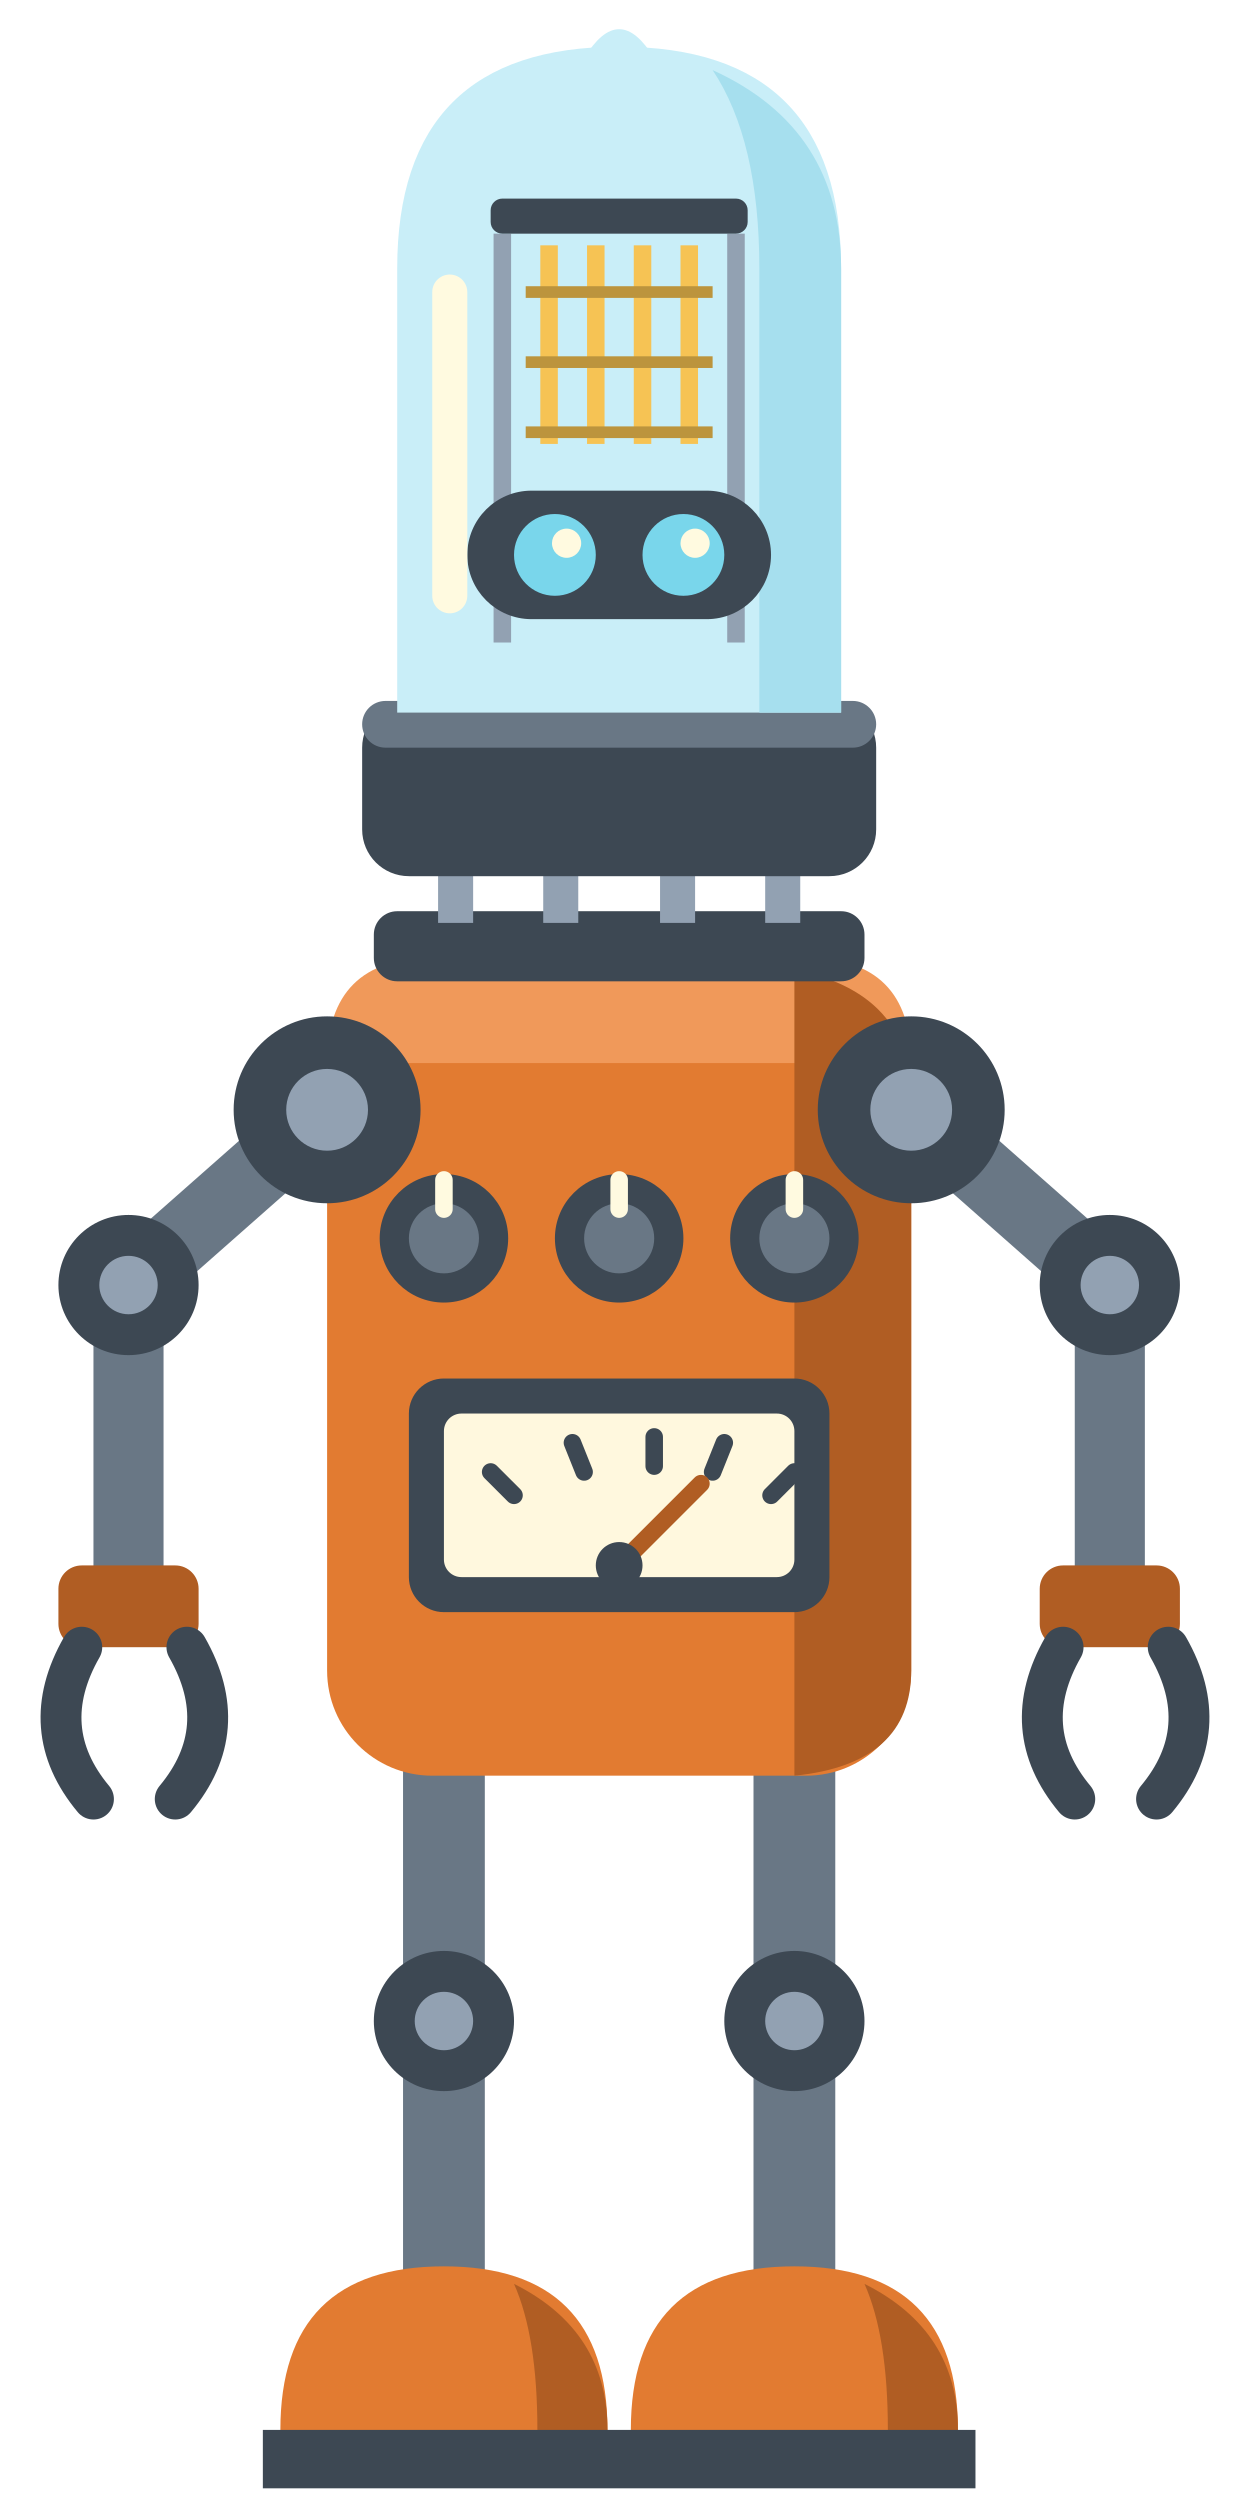
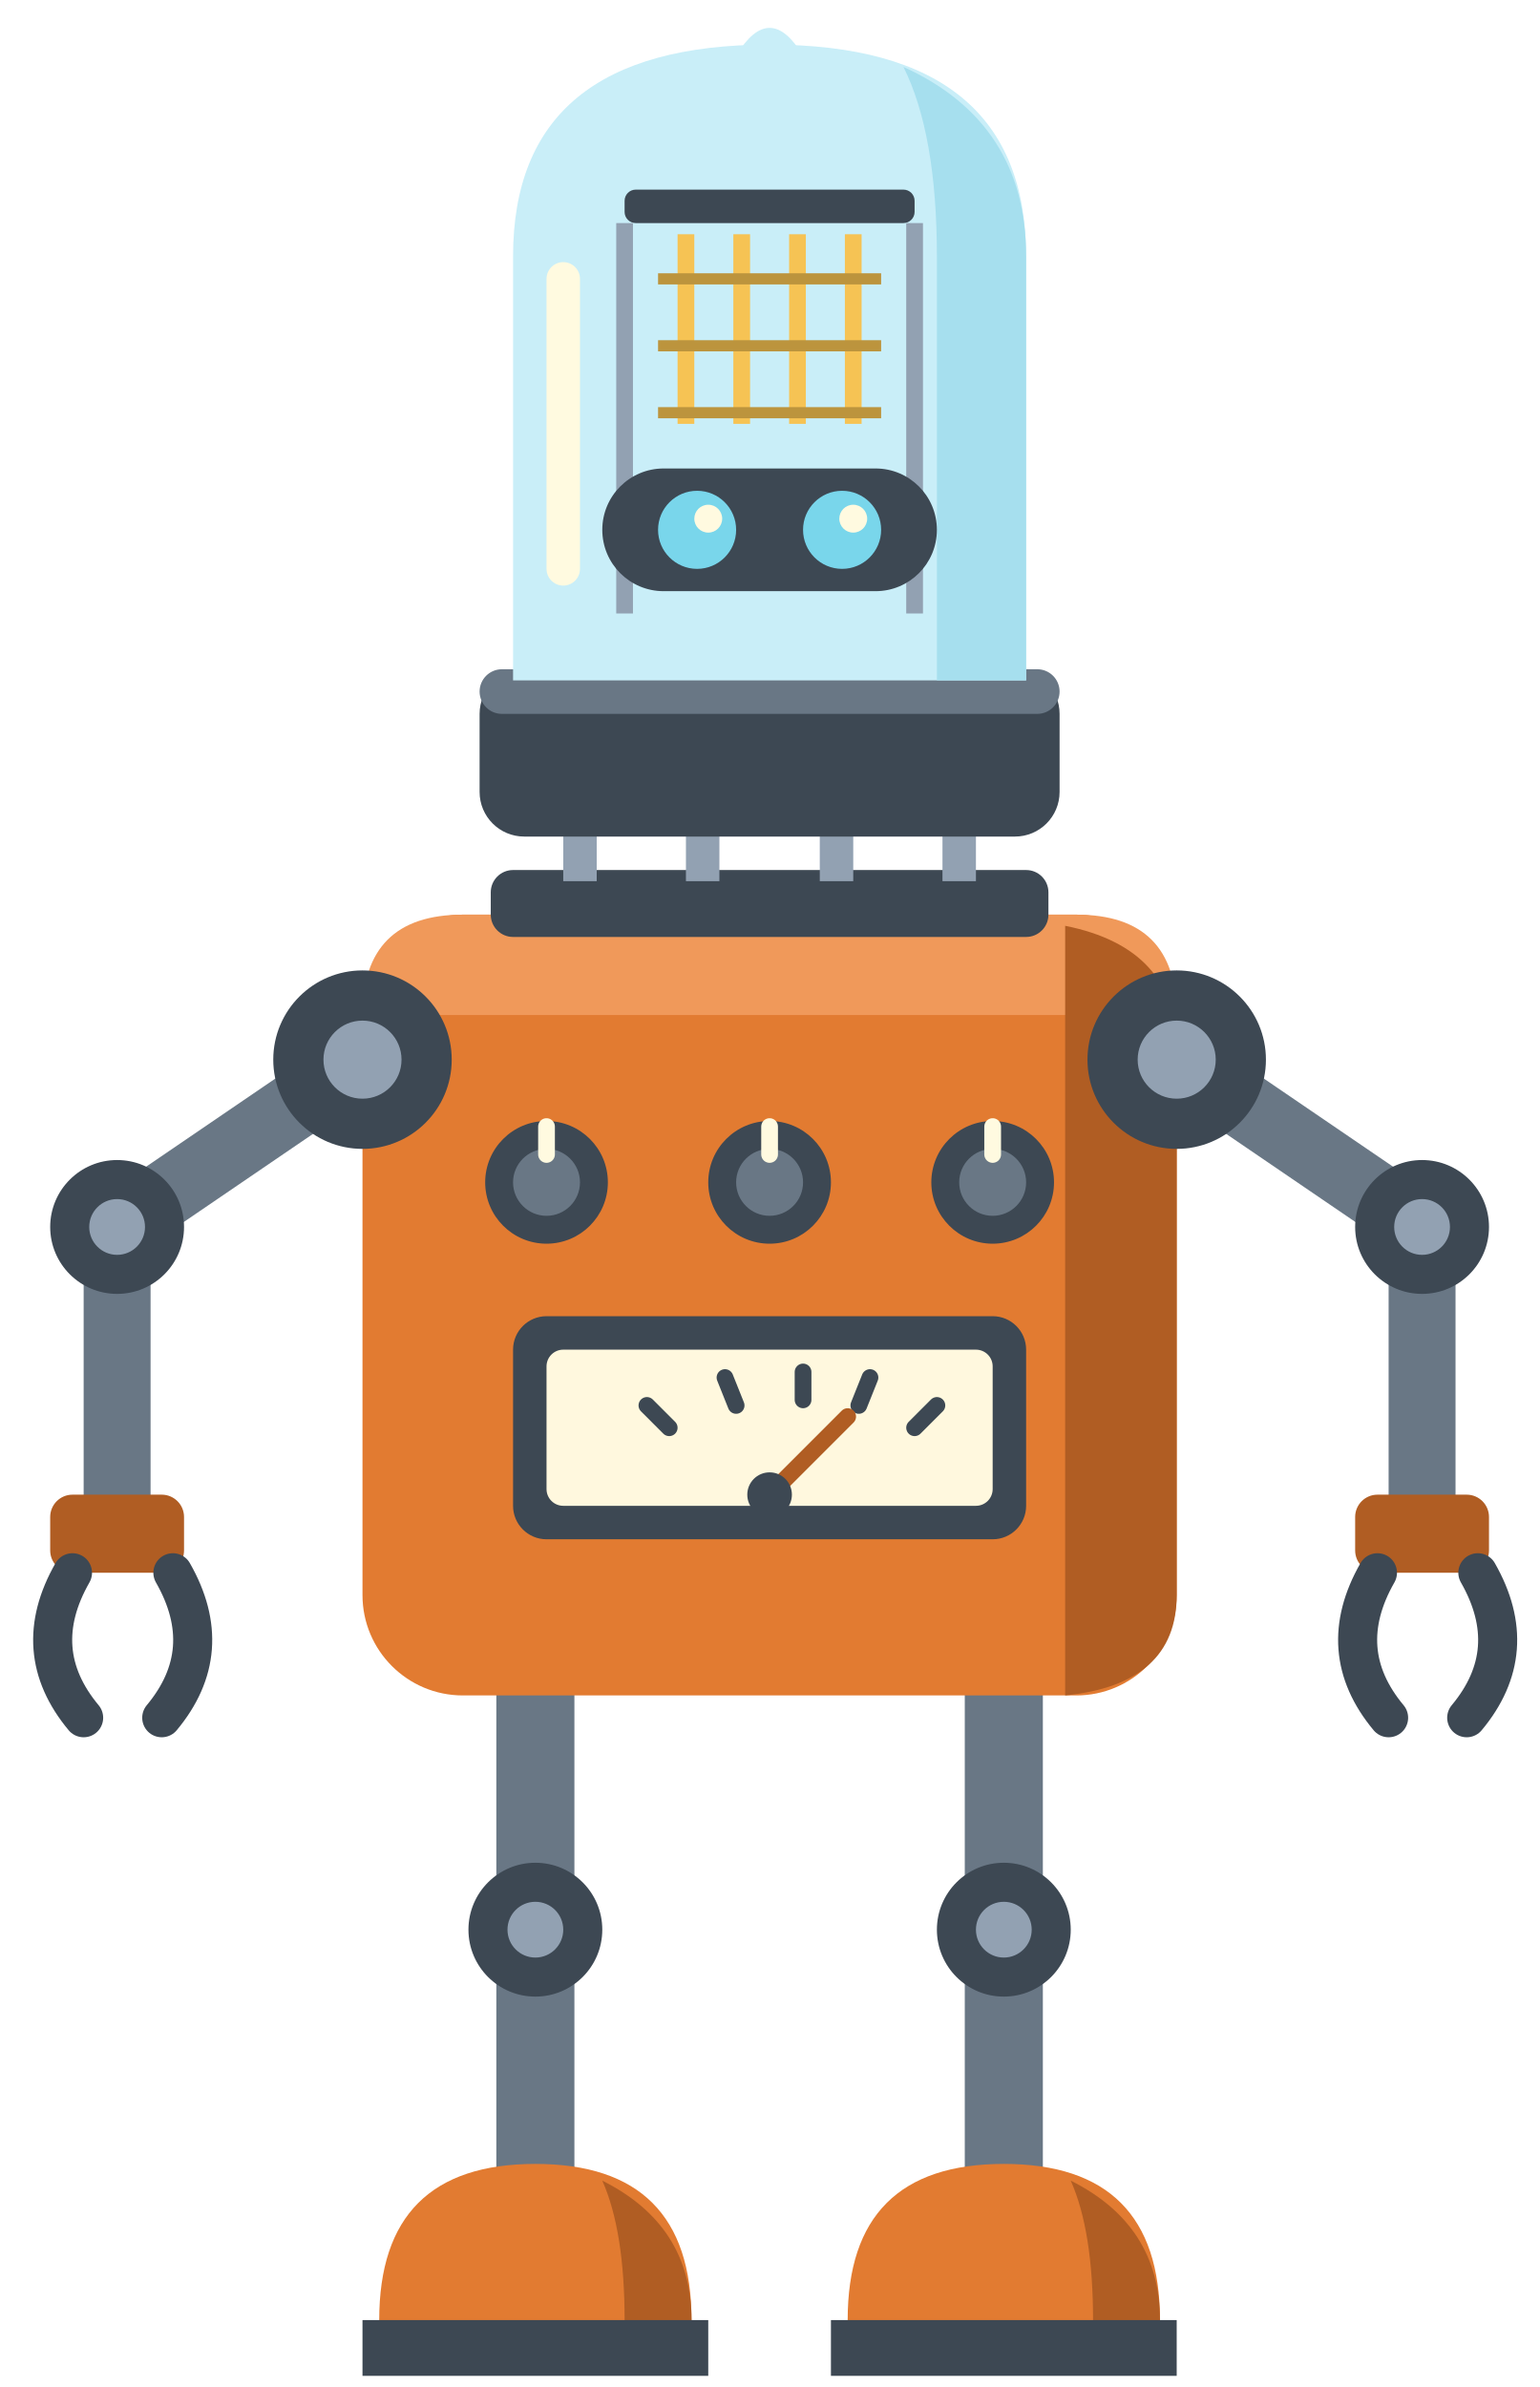
- <svg xmlns="http://www.w3.org/2000/svg" width="212" height="428" viewBox="150 50 212 428" role="img" aria-labelledby="valve-title valve-desc" class="r56" data-idle="blink blink shift shrug tap" data-work="twist twist jolt jolt shift tap">
+ <svg xmlns="http://www.w3.org/2000/svg" width="276" height="428" viewBox="118 50 276 428" role="img" aria-labelledby="valve-title valve-desc" class="r56" data-idle="blink blink shift shrug tap" data-work="twist twist jolt jolt shift tap">
  <style>
.r56[data-act=blink] .eyes{transform-box:fill-box;transform-origin:center;animation:r56-blink .4s ease-in-out}
.r56[data-act=shift] .bot{animation:r56-rock-r 1.9s ease-in-out}
.r56[data-act=shift] .bot2{animation:r56-rock-l 1.9s ease-in-out}
.r56[data-act=shift] .arm-l,.r56[data-act=shift] .arm-r{animation:r56-hang 1.9s ease-in-out}
.r56[data-act=shift] .fore-l,.r56[data-act=shift] .fore-r{animation:r56-hang2 1.9s ease-in-out}
.r56[data-act=shift] .head{animation:r56-lag-l 1.9s ease-in-out}
.r56[data-act=shift] .tube{animation:r56-lag-r 1.9s ease-in-out}
.r56[data-act=shrug] .arm-l{animation:r56-shrug-l 1.5s ease-in-out}
.r56[data-act=shrug] .arm-r{animation:r56-shrug-r 1.5s ease-in-out}
.r56[data-act=shrug] .fore-l{animation:r56-palm-l 1.5s ease-in-out}
.r56[data-act=shrug] .fore-r{animation:r56-palm-r 1.5s ease-in-out}
.r56[data-act=shrug] .pl1,.r56[data-act=shrug] .pr1{animation:r56-open1 1.5s ease-in-out}
.r56[data-act=shrug] .pl2,.r56[data-act=shrug] .pr2{animation:r56-open2 1.5s ease-in-out}
.r56[data-act=shrug] .head{animation:r56-duck 1.5s ease-in-out}
.r56[data-act=tap] .arm-l{animation:r56-raise 2s ease-in-out}
.r56[data-act=tap] .fore-l{animation:r56-tap 2s ease-in-out}
.r56[data-act=tap] .tube{animation:r56-tapped 2s ease-in-out}
.r56[data-act=tap] .eyes{animation:r56-glance 2s ease-in-out}
.r56[data-act=twist] .arm-r{animation:r56-reach 2s ease-in-out}
.r56[data-act=twist] .fore-r{animation:r56-cross 2s ease-in-out}
.r56[data-act=twist] .hand-r{animation:r56-turn 2s ease-in-out}
.r56[data-act=twist] .pr1{animation:r56-grip1 2s ease-in-out}
.r56[data-act=twist] .pr2{animation:r56-grip2 2s ease-in-out}
.r56[data-act=twist] .needle{animation:r56-needle 2s ease-in-out}
.r56[data-act=twist] .head{animation:r56-down 2s ease-in-out}
.r56[data-act=twist] .eyes{animation:r56-look 2s ease-in-out}
.r56[data-act=jolt] .bot{animation:r56-hop 1.8s ease-in-out}
.r56[data-act=jolt] .body{animation:r56-sink 1.8s ease-in-out}
.r56[data-act=jolt] .arm-l{animation:r56-fling-l 1.8s ease-in-out}
.r56[data-act=jolt] .arm-r{animation:r56-fling-r 1.8s ease-in-out}
.r56[data-act=jolt] .fore-l{animation:r56-flop-l 1.8s ease-in-out}
.r56[data-act=jolt] .fore-r{animation:r56-flop-r 1.8s ease-in-out}
.r56[data-act=jolt] .pl1,.r56[data-act=jolt] .pr1{animation:r56-gape1 1.8s ease-in-out}
.r56[data-act=jolt] .pl2,.r56[data-act=jolt] .pr2{animation:r56-gape2 1.8s ease-in-out}
.r56[data-act=jolt] .head{animation:r56-wob-l 1.8s ease-in-out}
.r56[data-act=jolt] .tube{animation:r56-wob-r 1.8s ease-in-out}
.r56[data-act=jolt] .eyes{transform-box:fill-box;transform-origin:center;animation:r56-wide 1.8s ease-in-out}
.r56[data-act=jolt] .fil{animation:r56-glow 1.8s ease-in-out}
.r56[data-act=shift] .jaws{animation:r56-hide 1.9s}
.r56[data-act=shift] .jaw{animation:r56-show 1.9s}
.r56[data-act=shrug] .jaws{animation:r56-hide 1.5s}
.r56[data-act=shrug] .jaw{animation:r56-show 1.5s}
.r56[data-act=jolt] .jaws{animation:r56-hide 1.8s}
.r56[data-act=jolt] .jaw{animation:r56-show 1.8s}
.r56[data-act=tap] .jaws,.r56[data-act=twist] .jaws{animation:r56-hide 2s}
.r56[data-act=tap] .jaw,.r56[data-act=twist] .jaw{animation:r56-show 2s}
/* the tube rocks on its pins: .head pivots on the base's left corner, .tube on its right; neither lifts past the base's 4-unit overlap of the pins */
/* .jaws keeps the still pincers as one path (Chromium antialiases them differently once split); each hand's .jaw stands in while an arm moves */
@keyframes r56-hide{0%,99.9%,100%{transform:none}.1%,99.8%{transform:scale(0)}}
@keyframes r56-show{0%,99.9%,100%{transform:scale(0)}.1%,99.8%{transform:none}}
@keyframes r56-blink{0%,100%{transform:none}45%,55%{transform:scaleY(.1)}}
@keyframes r56-rock-r{0%,46%,74%,100%{transform:none}22%{transform:rotate(.7deg)}88%{transform:rotate(.2deg)}}
@keyframes r56-rock-l{0%,46%,74%,100%{transform:none}60%{transform:rotate(-.5deg)}}
@keyframes r56-hang{0%,100%{transform:none}28%{transform:rotate(-6deg)}64%{transform:rotate(4deg)}88%{transform:rotate(-1.5deg)}}
@keyframes r56-hang2{0%,100%{transform:none}34%{transform:rotate(-7deg)}70%{transform:rotate(5deg)}92%{transform:rotate(-2deg)}}
@keyframes r56-lag-l{0%,48%,100%{transform:none}30%{transform:rotate(-1.6deg)}}
@keyframes r56-lag-r{0%,48%,84%,100%{transform:none}66%{transform:rotate(1.2deg)}}
@keyframes r56-shrug-l{0%,100%{transform:none}24%,56%{transform:translate(0,-7px) rotate(9deg)}76%{transform:translate(0,1px) rotate(-2deg)}90%{transform:translate(0,0) rotate(.5deg)}}
@keyframes r56-shrug-r{0%,100%{transform:none}24%,56%{transform:translate(0,-7px) rotate(-9deg)}76%{transform:translate(0,1px) rotate(2deg)}90%{transform:translate(0,0) rotate(-.5deg)}}
@keyframes r56-palm-l{0%,100%{transform:none}30%,54%{transform:rotate(18deg)}78%{transform:rotate(-4deg)}92%{transform:rotate(1deg)}}
@keyframes r56-palm-r{0%,100%{transform:none}30%,54%{transform:rotate(-18deg)}78%{transform:rotate(4deg)}92%{transform:rotate(-1deg)}}
@keyframes r56-open1{0%,80%,100%{transform:none}30%,56%{transform:rotate(20deg)}}
@keyframes r56-open2{0%,80%,100%{transform:none}30%,56%{transform:rotate(-20deg)}}
@keyframes r56-duck{0%,100%{transform:translateY(0) rotate(0)}26%,54%{transform:translateY(2px) rotate(-2.5deg)}76%{transform:translateY(-.5px) rotate(0)}}
- @keyframes r56-raise{0%,100%{transform:none}30%,66%{transform:rotate(75deg)}84%{transform:rotate(-3deg)}94%{transform:rotate(1deg)}}
- @keyframes r56-tap{0%,100%{transform:none}32%{transform:rotate(-230deg)}40%{transform:rotate(-222deg)}46%{transform:rotate(-230deg)}52%{transform:rotate(-222deg)}60%,66%{transform:rotate(-230deg)}86%{transform:rotate(6deg)}95%{transform:rotate(-2deg)}}
+ @keyframes r56-raise{0%,100%{transform:none}30%,66%{transform:rotate(76deg)}84%{transform:rotate(-3deg)}94%{transform:rotate(1deg)}}
+ @keyframes r56-tap{0%,100%{transform:none}32%{transform:rotate(-218deg)}40%{transform:rotate(-210deg)}46%{transform:rotate(-218deg)}52%{transform:rotate(-210deg)}60%,66%{transform:rotate(-218deg)}86%{transform:rotate(6deg)}95%{transform:rotate(-2deg)}}
@keyframes r56-tapped{0%,38%,47%,60%,100%{transform:none}42%,54%{transform:rotate(1.4deg)}}
@keyframes r56-glance{0%,100%{transform:none}22%,70%{transform:translateX(-3px)}}
- @keyframes r56-reach{0%,100%{transform:none}26%,68%{transform:rotate(11.6deg)}84%{transform:rotate(-2deg)}}
- @keyframes r56-cross{0%,100%{transform:none}30%{transform:rotate(90deg)}38%,66%{transform:rotate(86deg)}86%{transform:rotate(-6deg)}94%{transform:rotate(2deg)}}
+ @keyframes r56-reach{0%,100%{transform:none}26%,68%{transform:rotate(47deg)}84%{transform:rotate(-3deg)}}
+ @keyframes r56-cross{0%,100%{transform:none}30%{transform:rotate(73deg)}38%,66%{transform:rotate(69deg)}86%{transform:rotate(-6deg)}94%{transform:rotate(2deg)}}
@keyframes r56-turn{0%,38%,66%,100%{transform:none}46%,56%{transform:rotate(-16deg)}}
@keyframes r56-grip1{0%,88%,100%{transform:none}18%,74%{transform:rotate(18deg)}32%,64%{transform:rotate(-3deg)}}
@keyframes r56-grip2{0%,88%,100%{transform:none}18%,74%{transform:rotate(-18deg)}32%,64%{transform:rotate(3deg)}}
@keyframes r56-needle{0%,40%,100%{transform:none}52%{transform:rotate(-78deg)}62%{transform:rotate(-64deg)}68%{transform:rotate(-68deg)}82%{transform:rotate(10deg)}92%{transform:rotate(-3deg)}}
@keyframes r56-down{0%,100%{transform:none}22%,72%{transform:translateY(3px)}86%{transform:translateY(-.8px)}}
@keyframes r56-look{0%,100%{transform:none}18%,74%{transform:translate(2px,3px)}}
@keyframes r56-hop{0%,5%{transform:none;animation-timing-function:ease-out}16%{transform:translateY(-5px);animation-timing-function:ease-in}28%,100%{transform:none}}
@keyframes r56-sink{0%,12%,28%,82%,100%{transform:none}5%{transform:translateY(2.5px)}38%{transform:translateY(6px)}54%{transform:translateY(-.5px)}68%{transform:translateY(1.6px)}}
@keyframes r56-fling-l{0%,88%,100%{transform:none}5%{transform:rotate(-4deg)}15%{transform:rotate(30deg)}26%{transform:rotate(25deg)}42%{transform:rotate(-7deg)}58%{transform:rotate(4deg)}74%{transform:rotate(-1.5deg)}}
@keyframes r56-fling-r{0%,88%,100%{transform:none}5%{transform:rotate(4deg)}15%{transform:rotate(-30deg)}26%{transform:rotate(-25deg)}42%{transform:rotate(7deg)}58%{transform:rotate(-4deg)}74%{transform:rotate(1.5deg)}}
@keyframes r56-flop-l{0%,5%,92%,100%{transform:none}12%{transform:rotate(-14deg)}22%{transform:rotate(20deg)}34%{transform:rotate(10deg)}48%{transform:rotate(-12deg)}64%{transform:rotate(6deg)}80%{transform:rotate(-2deg)}}
@keyframes r56-flop-r{0%,5%,92%,100%{transform:none}12%{transform:rotate(14deg)}22%{transform:rotate(-20deg)}34%{transform:rotate(-10deg)}48%{transform:rotate(12deg)}64%{transform:rotate(-6deg)}80%{transform:rotate(2deg)}}
@keyframes r56-gape1{0%,6%,54%,100%{transform:none}14%,30%{transform:rotate(24deg)}42%{transform:rotate(-5deg)}}
@keyframes r56-gape2{0%,6%,54%,100%{transform:none}14%,30%{transform:rotate(-24deg)}42%{transform:rotate(5deg)}}
@keyframes r56-wob-l{0%,90%,100%{transform:translateY(0) rotate(0)}10%,30%{transform:translateY(3px) rotate(0)}20%{transform:translateY(-1.5px) rotate(0)}40%{transform:translateY(1.5px) rotate(-3deg)}48%,62%{transform:translateY(1.5px) rotate(0)}72%{transform:translateY(1px) rotate(-1.2deg)}80%{transform:translateY(.6px) rotate(0)}}
- @keyframes r56-wob-r{0%,48%,62%,80%,90%,100%{transform:none}55%{transform:rotate(2.4deg)}85%{transform:rotate(.6deg)}}
+ @keyframes r56-wob-r{0%,48%,62%,80%,90%,100%{transform:none}55%{transform:rotate(2.1deg)}85%{transform:rotate(.6deg)}}
@keyframes r56-wide{0%,6%,40%,100%{transform:none}12%,28%{transform:scale(1.25)}}
@keyframes r56-glow{0%,72%,100%{fill:#f6c354}12%,36%{fill:#ffe48a}}
</style>
-   <g class="bot" style="transform-origin:317px 476px">
-     <g class="bot2" style="transform-origin:195px 476px">
-       <path d="M226 352v88m60-88v88" stroke="#697785" stroke-width="14" />
-       <circle cx="226" cy="396" r="12" fill="#3d4853" />
-       <circle cx="286" cy="396" r="12" fill="#3d4853" />
-       <circle cx="226" cy="396" r="5" fill="#92a1b2" />
-       <circle cx="286" cy="396" r="5" fill="#92a1b2" />
-       <path d="M198 470v-4q0-28 28-28t28 28v4Zm60 0v-4q0-28 28-28t28 28v4Z" fill="#e27b31" />
-       <path d="M238 441q16 8 16 25v4h-12v-4q0-16-4-25Zm60 0q16 8 16 25v4h-12v-4q0-16-4-25Z" fill="#b05d23" />
-       <path d="M195 466h62v10h-62Zm60 0h62v10h-62Z" fill="#3d4853" />
+   <g class="bot" style="transform-origin:329px 476px">
+     <g class="bot2" style="transform-origin:183px 476px">
+       <path d="M214 352v88m84-88v88" stroke="#697785" stroke-width="14" />
+       <circle cx="214" cy="396" r="12" fill="#3d4853" />
+       <circle cx="298" cy="396" r="12" fill="#3d4853" />
+       <circle cx="214" cy="396" r="5" fill="#92a1b2" />
+       <circle cx="298" cy="396" r="5" fill="#92a1b2" />
+       <path d="M186 470v-4q0-28 28-28t28 28v4Zm84 0v-4q0-28 28-28t28 28v4Z" fill="#e27b31" />
+       <path d="M226 441q16 8 16 25v4h-12v-4q0-16-4-25Zm84 0q16 8 16 25v4h-12v-4q0-16-4-25Z" fill="#b05d23" />
+       <path d="M183 466h62v10h-62Zm84 0h62v10h-62Z" fill="#3d4853" />
      <g class="body" style="transform-origin:256px 354px">
-         <rect x="206" y="214" width="100" height="140" rx="18" fill="#e27b31" />
-         <path d="M224 214h64q18 0 18 18H206q0-18 18-18Z" fill="#f0995a" />
-         <path d="M286 216q20 4 20 22v98q0 16-20 18Z" fill="#b05d23" />
-         <circle cx="226" cy="262" r="11" fill="#3d4853" />
+         <rect x="183" y="214" width="146" height="140" rx="18" fill="#e27b31" />
+         <path d="M201 214h110q18 0 18 18H183q0-18 18-18Z" fill="#f0995a" />
+         <path d="M309 216q20 4 20 22v98q0 16-20 18Z" fill="#b05d23" />
+         <circle cx="216" cy="262" r="11" fill="#3d4853" />
        <circle cx="256" cy="262" r="11" fill="#3d4853" />
-         <circle cx="286" cy="262" r="11" fill="#3d4853" />
-         <circle cx="226" cy="262" r="6" fill="#697785" />
+         <circle cx="296" cy="262" r="11" fill="#3d4853" />
+         <circle cx="216" cy="262" r="6" fill="#697785" />
        <circle cx="256" cy="262" r="6" fill="#697785" />
-         <circle cx="286" cy="262" r="6" fill="#697785" />
-         <path d="M226 252v5m30-5v5m30-5v5" stroke="#fffae0" stroke-width="3" stroke-linecap="round" />
-         <rect x="220" y="286" width="72" height="40" rx="6" fill="#3d4853" />
-         <rect x="226" y="292" width="60" height="28" rx="3" fill="#fff8de" />
+         <circle cx="296" cy="262" r="6" fill="#697785" />
+         <path d="M216 252v5m40-5v5m40-5v5" stroke="#fffae0" stroke-width="3" stroke-linecap="round" />
+         <rect x="210" y="286" width="92" height="40" rx="6" fill="#3d4853" />
+         <rect x="216" y="292" width="80" height="28" rx="3" fill="#fff8de" />
        <path d="m234 302 4 4m10-9 2 5m12-6v5m12-4-2 5m14 0-4 4" stroke="#3d4853" stroke-width="3" stroke-linecap="round" />
        <g class="needle" style="transform-origin:256px 318px">
          <path d="m256 318 14-14" stroke="#b05d23" stroke-width="3" stroke-linecap="round" />
        </g>
        <circle cx="256" cy="318" r="4" fill="#3d4853" />
-         <g class="arm-l" style="transform-origin:206px 240px">
-           <path d="M206 240l-34 30" fill="none" stroke="#697785" stroke-width="12" stroke-linejoin="round" />
-           <circle cx="206" cy="240" r="16" fill="#3d4853" />
-           <circle cx="206" cy="240" r="7" fill="#92a1b2" />
-           <g class="fore-l" style="transform-origin:172px 270px">
-             <path d="M172 270v52" fill="none" stroke="#697785" stroke-width="12" stroke-linejoin="round" />
-             <rect x="160" y="318" width="24" height="14" rx="4" fill="#b05d23" />
+         <g class="arm-l" style="transform-origin:183px 240px">
+           <path d="M183 240l-44 30" fill="none" stroke="#697785" stroke-width="12" stroke-linejoin="round" />
+           <circle cx="183" cy="240" r="16" fill="#3d4853" />
+           <circle cx="183" cy="240" r="7" fill="#92a1b2" />
+           <g class="fore-l" style="transform-origin:139px 270px">
+             <path d="M139 270v52" fill="none" stroke="#697785" stroke-width="12" stroke-linejoin="round" />
+             <rect x="127" y="318" width="24" height="14" rx="4" fill="#b05d23" />
            <g class="jaw" style="transform:scale(0)">
-               <g class="pl1" style="transform-origin:164px 332px">
-                 <path d="M164 332q-8 14 2 26" fill="none" stroke="#3d4853" stroke-width="7" stroke-linecap="round" />
+               <g class="pl1" style="transform-origin:131px 332px">
+                 <path d="M131 332q-8 14 2 26" fill="none" stroke="#3d4853" stroke-width="7" stroke-linecap="round" />
              </g>
-               <g class="pl2" style="transform-origin:182px 332px">
-                 <path d="M182 332q8 14-2 26" fill="none" stroke="#3d4853" stroke-width="7" stroke-linecap="round" />
+               <g class="pl2" style="transform-origin:149px 332px">
+                 <path d="M149 332q8 14-2 26" fill="none" stroke="#3d4853" stroke-width="7" stroke-linecap="round" />
              </g>
            </g>
          </g>
-           <circle cx="172" cy="270" r="12" fill="#3d4853" />
-           <circle cx="172" cy="270" r="5" fill="#92a1b2" />
+           <circle cx="139" cy="270" r="12" fill="#3d4853" />
+           <circle cx="139" cy="270" r="5" fill="#92a1b2" />
        </g>
-         <g class="arm-r" style="transform-origin:306px 240px">
-           <path d="M306 240l34 30" fill="none" stroke="#697785" stroke-width="12" stroke-linejoin="round" />
-           <circle cx="306" cy="240" r="16" fill="#3d4853" />
-           <circle cx="306" cy="240" r="7" fill="#92a1b2" />
-           <g class="fore-r" style="transform-origin:340px 270px">
-             <path d="M340 270v52" fill="none" stroke="#697785" stroke-width="12" stroke-linejoin="round" />
-             <g class="hand-r" style="transform-origin:340px 322px">
-               <rect x="328" y="318" width="24" height="14" rx="4" fill="#b05d23" />
+         <g class="arm-r" style="transform-origin:329px 240px">
+           <path d="M329 240l44 30" fill="none" stroke="#697785" stroke-width="12" stroke-linejoin="round" />
+           <circle cx="329" cy="240" r="16" fill="#3d4853" />
+           <circle cx="329" cy="240" r="7" fill="#92a1b2" />
+           <g class="fore-r" style="transform-origin:373px 270px">
+             <path d="M373 270v52" fill="none" stroke="#697785" stroke-width="12" stroke-linejoin="round" />
+             <g class="hand-r" style="transform-origin:373px 322px">
+               <rect x="361" y="318" width="24" height="14" rx="4" fill="#b05d23" />
              <g class="jaw" style="transform:scale(0)">
-                 <g class="pr1" style="transform-origin:332px 332px">
-                   <path d="M332 332q-8 14 2 26" fill="none" stroke="#3d4853" stroke-width="7" stroke-linecap="round" />
+                 <g class="pr1" style="transform-origin:365px 332px">
+                   <path d="M365 332q-8 14 2 26" fill="none" stroke="#3d4853" stroke-width="7" stroke-linecap="round" />
                </g>
-                 <g class="pr2" style="transform-origin:350px 332px">
-                   <path d="M350 332q8 14-2 26" fill="none" stroke="#3d4853" stroke-width="7" stroke-linecap="round" />
+                 <g class="pr2" style="transform-origin:383px 332px">
+                   <path d="M383 332q8 14-2 26" fill="none" stroke="#3d4853" stroke-width="7" stroke-linecap="round" />
                </g>
              </g>
            </g>
          </g>
-           <circle cx="340" cy="270" r="12" fill="#3d4853" />
-           <circle cx="340" cy="270" r="5" fill="#92a1b2" />
+           <circle cx="373" cy="270" r="12" fill="#3d4853" />
+           <circle cx="373" cy="270" r="5" fill="#92a1b2" />
        </g>
        <g class="jaws">
-           <path d="M164 332q-8 14 2 26m16-26q8 14-2 26M332 332q-8 14 2 26m16-26q8 14-2 26" fill="none" stroke="#3d4853" stroke-width="7" stroke-linecap="round" />
+           <path d="M131 332q-8 14 2 26m16-26q8 14-2 26M365 332q-8 14 2 26m16-26q8 14-2 26" fill="none" stroke="#3d4853" stroke-width="7" stroke-linecap="round" />
        </g>
-         <rect x="214" y="206" width="84" height="12" rx="4" fill="#3d4853" />
-         <path d="M228 196v12m18-12v12m20-12v12m18-12v12" stroke="#92a1b2" stroke-width="6" />
-         <g class="head" style="transform-origin:212px 200px">
-           <g class="tube" style="transform-origin:300px 200px">
-             <rect x="212" y="170" width="88" height="30" rx="8" fill="#3d4853" />
-             <rect x="212" y="170" width="88" height="8" rx="4" fill="#697785" />
+         <rect x="206" y="206" width="100" height="12" rx="4" fill="#3d4853" />
+         <path d="M222 196v12m22-12v12m24-12v12m22-12v12" stroke="#92a1b2" stroke-width="6" />
+         <g class="head" style="transform-origin:204px 200px">
+           <g class="tube" style="transform-origin:308px 200px">
+             <rect x="204" y="170" width="104" height="30" rx="8" fill="#3d4853" />
+             <rect x="204" y="170" width="104" height="8" rx="4" fill="#697785" />
            <path d="M250 60q6-10 12 0Z" fill="#c9eef8" />
-             <path d="M218 172V96q0-38 38-38t38 38v76Z" fill="#c9eef8" />
-             <path d="M272 62q22 10 22 34v76h-14V96q0-22-8-34Z" fill="#a6dfee" />
-             <path d="M236 90v70m40-70v70" stroke="#92a1b2" stroke-width="3" />
-             <path class="fil" d="M242.5 92h3v34h-3Zm8 0h3v34h-3Zm8 0h3v34h-3Zm8 0h3v34h-3Z" fill="#f6c354" />
-             <path d="M240 100h32m-32 12h32m-32 12h32" stroke="#bc943d" stroke-width="2" />
-             <rect x="234" y="84" width="44" height="6" rx="2" fill="#3d4853" />
-             <rect x="230" y="134" width="52" height="22" rx="11" fill="#3d4853" />
+             <path d="M210 172V96q0-38 46-38t46 38v76Z" fill="#c9eef8" />
+             <path d="M280 62q22 10 22 34v76h-16V96q0-22-6-34Z" fill="#a6dfee" />
+             <path d="M230 90v70m52-70v70" stroke="#92a1b2" stroke-width="3" />
+             <path class="fil" d="M239.5 92h3v34h-3Zm10 0h3v34h-3Zm10 0h3v34h-3Zm10 0h3v34h-3Z" fill="#f6c354" />
+             <path d="M236 100h40m-40 12h40m-40 12h40" stroke="#bc943d" stroke-width="2" />
+             <rect x="230" y="84" width="52" height="6" rx="2" fill="#3d4853" />
+             <rect x="226" y="134" width="60" height="22" rx="11" fill="#3d4853" />
            <g class="eyes">
-               <circle cx="245" cy="145" r="7" fill="#79d6eb" />
-               <circle cx="267" cy="145" r="7" fill="#79d6eb" />
-               <path d="M250 140a7 7 0 0 1-5 12 7 7 0 0 0 5-12Zm22 0a7 7 0 0 1-5 12 7 7 0 0 0 5-12Z" fill="#4fb0c5" />
-               <circle cx="247" cy="143" r="2.5" fill="#fffae0" />
-               <circle cx="269" cy="143" r="2.5" fill="#fffae0" />
+               <circle cx="243" cy="145" r="7" fill="#79d6eb" />
+               <circle cx="269" cy="145" r="7" fill="#79d6eb" />
+               <path d="M248 140a7 7 0 0 1-5 12 7 7 0 0 0 5-12Zm26 0a7 7 0 0 1-5 12 7 7 0 0 0 5-12Z" fill="#4fb0c5" />
+               <circle cx="245" cy="143" r="2.5" fill="#fffae0" />
+               <circle cx="271" cy="143" r="2.5" fill="#fffae0" />
            </g>
-             <path d="M227 152V100" stroke="#fffae0" stroke-width="6" stroke-linecap="round" />
+             <path d="M219 152V100" stroke="#fffae0" stroke-width="6" stroke-linecap="round" />
          </g>
        </g>
      </g>
    </g>
  </g>
</svg>
